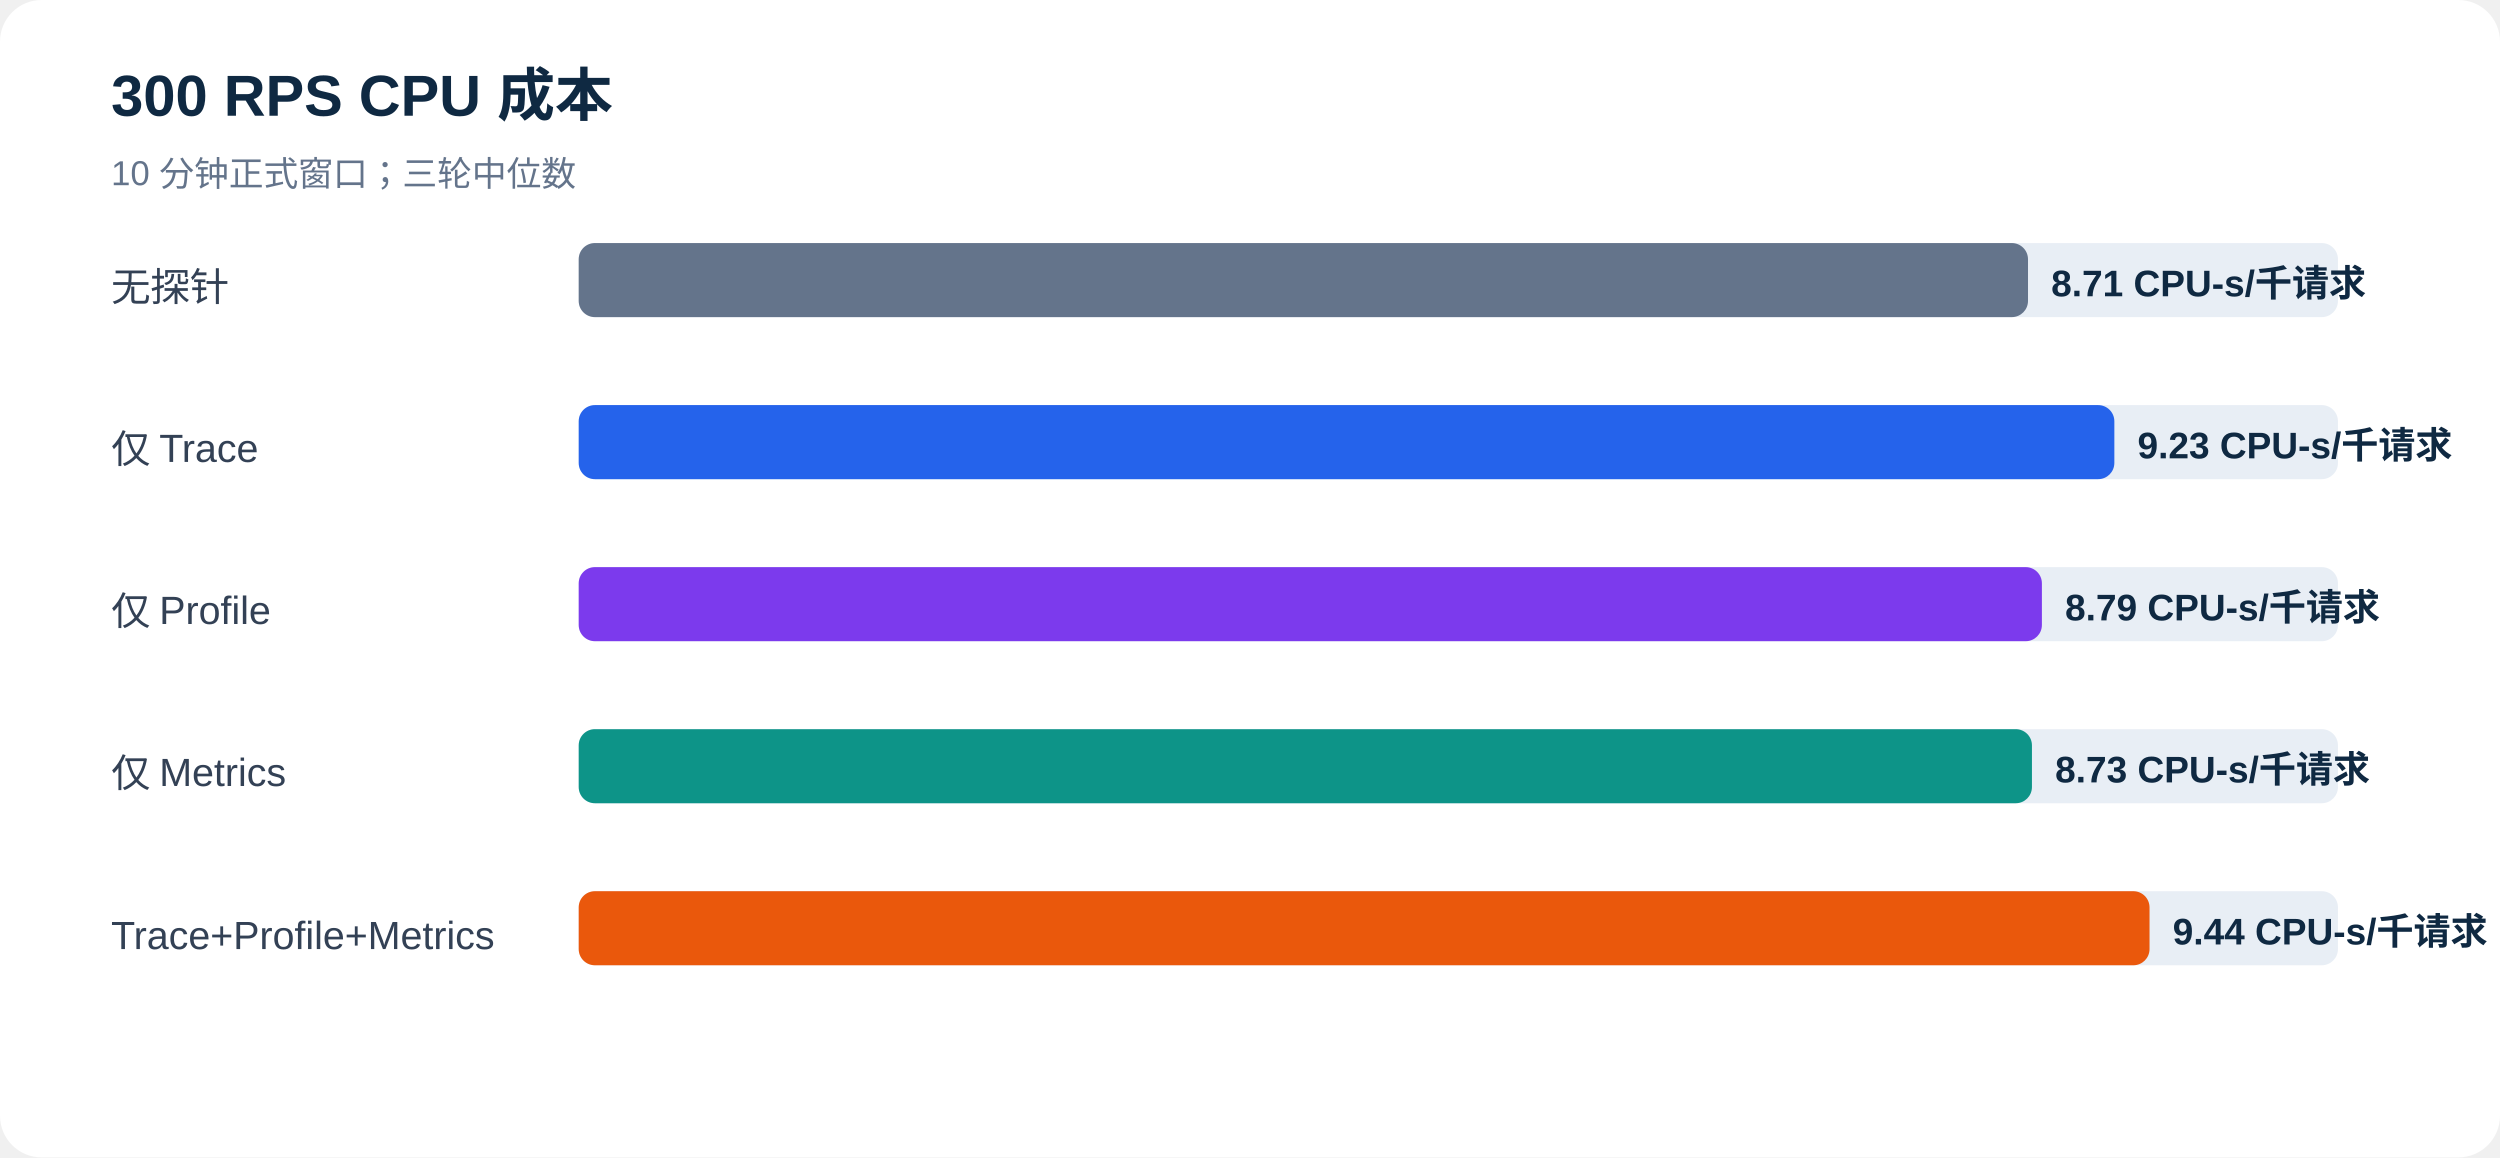
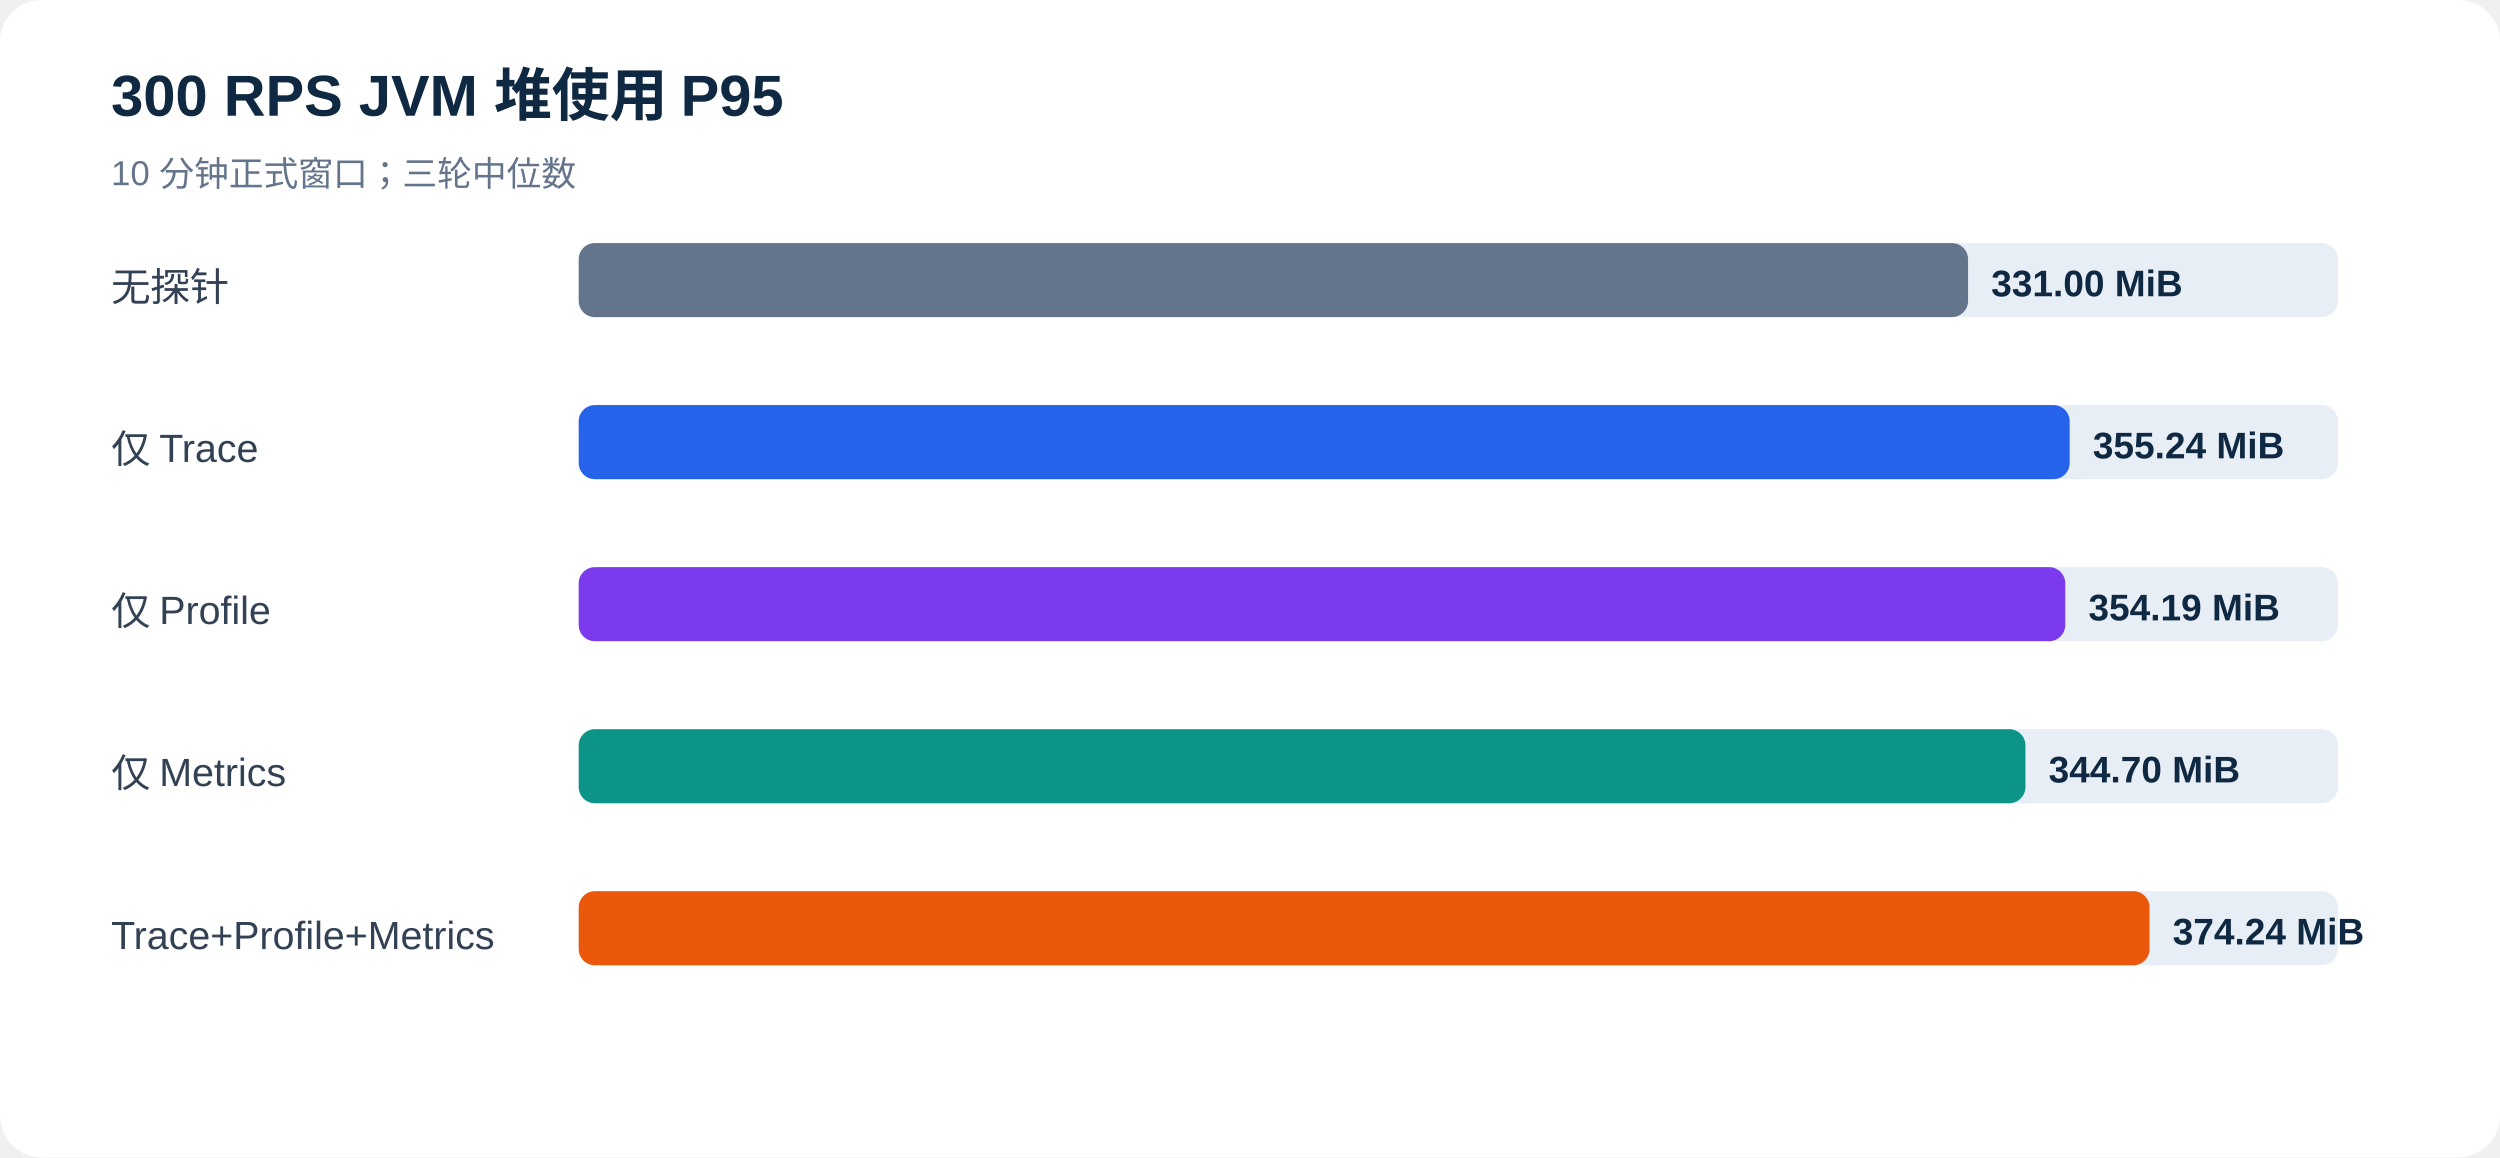
<svg xmlns="http://www.w3.org/2000/svg" width="1080" height="500" viewBox="0 0 1080 500">
  <rect width="100%" height="100%" rx="18" fill="#FFFFFF" />
-   <text x="48" y="50" font-family="Arial,sans-serif" font-size="25" font-weight="700" fill="#0F2942">300 RPS CPU 成本</text>
+   <text x="48" y="50" font-family="Arial,sans-serif" font-size="25" font-weight="700" fill="#0F2942">300 RPS JVM 堆使用 P95</text>
  <text x="48" y="80" font-family="Arial,sans-serif" font-size="15" fill="#64748B">10 分钟正式窗口；三轮中位数</text>
  <text x="48" y="130" font-family="Arial,sans-serif" font-size="17" fill="#334155">无探针</text>
  <rect x="250" y="105" width="760" height="32" rx="7" fill="#E8EEF5" />
-   <rect x="250" y="105" width="626.1" height="32" rx="7" fill="#64748B" />
-   <text x="886.1" y="128" font-family="Arial,sans-serif" font-size="16" font-weight="700" fill="#0F2942">8.71 CPU-s/千请求</text>
+   <rect x="250" y="105" width="600.2" height="32" rx="7" fill="#64748B" />
+   <text x="860.2" y="128" font-family="Arial,sans-serif" font-size="16" font-weight="700" fill="#0F2942">331.00 MiB</text>
  <text x="48" y="200" font-family="Arial,sans-serif" font-size="17" fill="#334155">仅 Trace</text>
  <rect x="250" y="175" width="760" height="32" rx="7" fill="#E8EEF5" />
-   <rect x="250" y="175" width="663.4" height="32" rx="7" fill="#2563EB" />
-   <text x="923.4" y="198" font-family="Arial,sans-serif" font-size="16" font-weight="700" fill="#0F2942">9.23 CPU-s/千请求</text>
+   <rect x="250" y="175" width="644.1" height="32" rx="7" fill="#2563EB" />
+   <text x="904.1" y="198" font-family="Arial,sans-serif" font-size="16" font-weight="700" fill="#0F2942">355.24 MiB</text>
  <text x="48" y="270" font-family="Arial,sans-serif" font-size="17" fill="#334155">仅 Profile</text>
  <rect x="250" y="245" width="760" height="32" rx="7" fill="#E8EEF5" />
-   <rect x="250" y="245" width="632.1" height="32" rx="7" fill="#7C3AED" />
-   <text x="892.1" y="268" font-family="Arial,sans-serif" font-size="16" font-weight="700" fill="#0F2942">8.79 CPU-s/千请求</text>
+   <rect x="250" y="245" width="642.2" height="32" rx="7" fill="#7C3AED" />
+   <text x="902.2" y="268" font-family="Arial,sans-serif" font-size="16" font-weight="700" fill="#0F2942">354.19 MiB</text>
  <text x="48" y="340" font-family="Arial,sans-serif" font-size="17" fill="#334155">仅 Metrics</text>
  <rect x="250" y="315" width="760" height="32" rx="7" fill="#E8EEF5" />
-   <rect x="250" y="315" width="627.8" height="32" rx="7" fill="#0D9488" />
-   <text x="887.8" y="338" font-family="Arial,sans-serif" font-size="16" font-weight="700" fill="#0F2942">8.73 CPU-s/千请求</text>
+   <rect x="250" y="315" width="625.0" height="32" rx="7" fill="#0D9488" />
+   <text x="885.0" y="338" font-family="Arial,sans-serif" font-size="16" font-weight="700" fill="#0F2942">344.70 MiB</text>
  <text x="48" y="410" font-family="Arial,sans-serif" font-size="17" fill="#334155">Trace+Profile+Metrics</text>
  <rect x="250" y="385" width="760" height="32" rx="7" fill="#E8EEF5" />
  <rect x="250" y="385" width="678.6" height="32" rx="7" fill="#EA580C" />
-   <text x="938.6" y="408" font-family="Arial,sans-serif" font-size="16" font-weight="700" fill="#0F2942">9.44 CPU-s/千请求</text>
+   <text x="938.6" y="408" font-family="Arial,sans-serif" font-size="16" font-weight="700" fill="#0F2942">374.24 MiB</text>
</svg>
